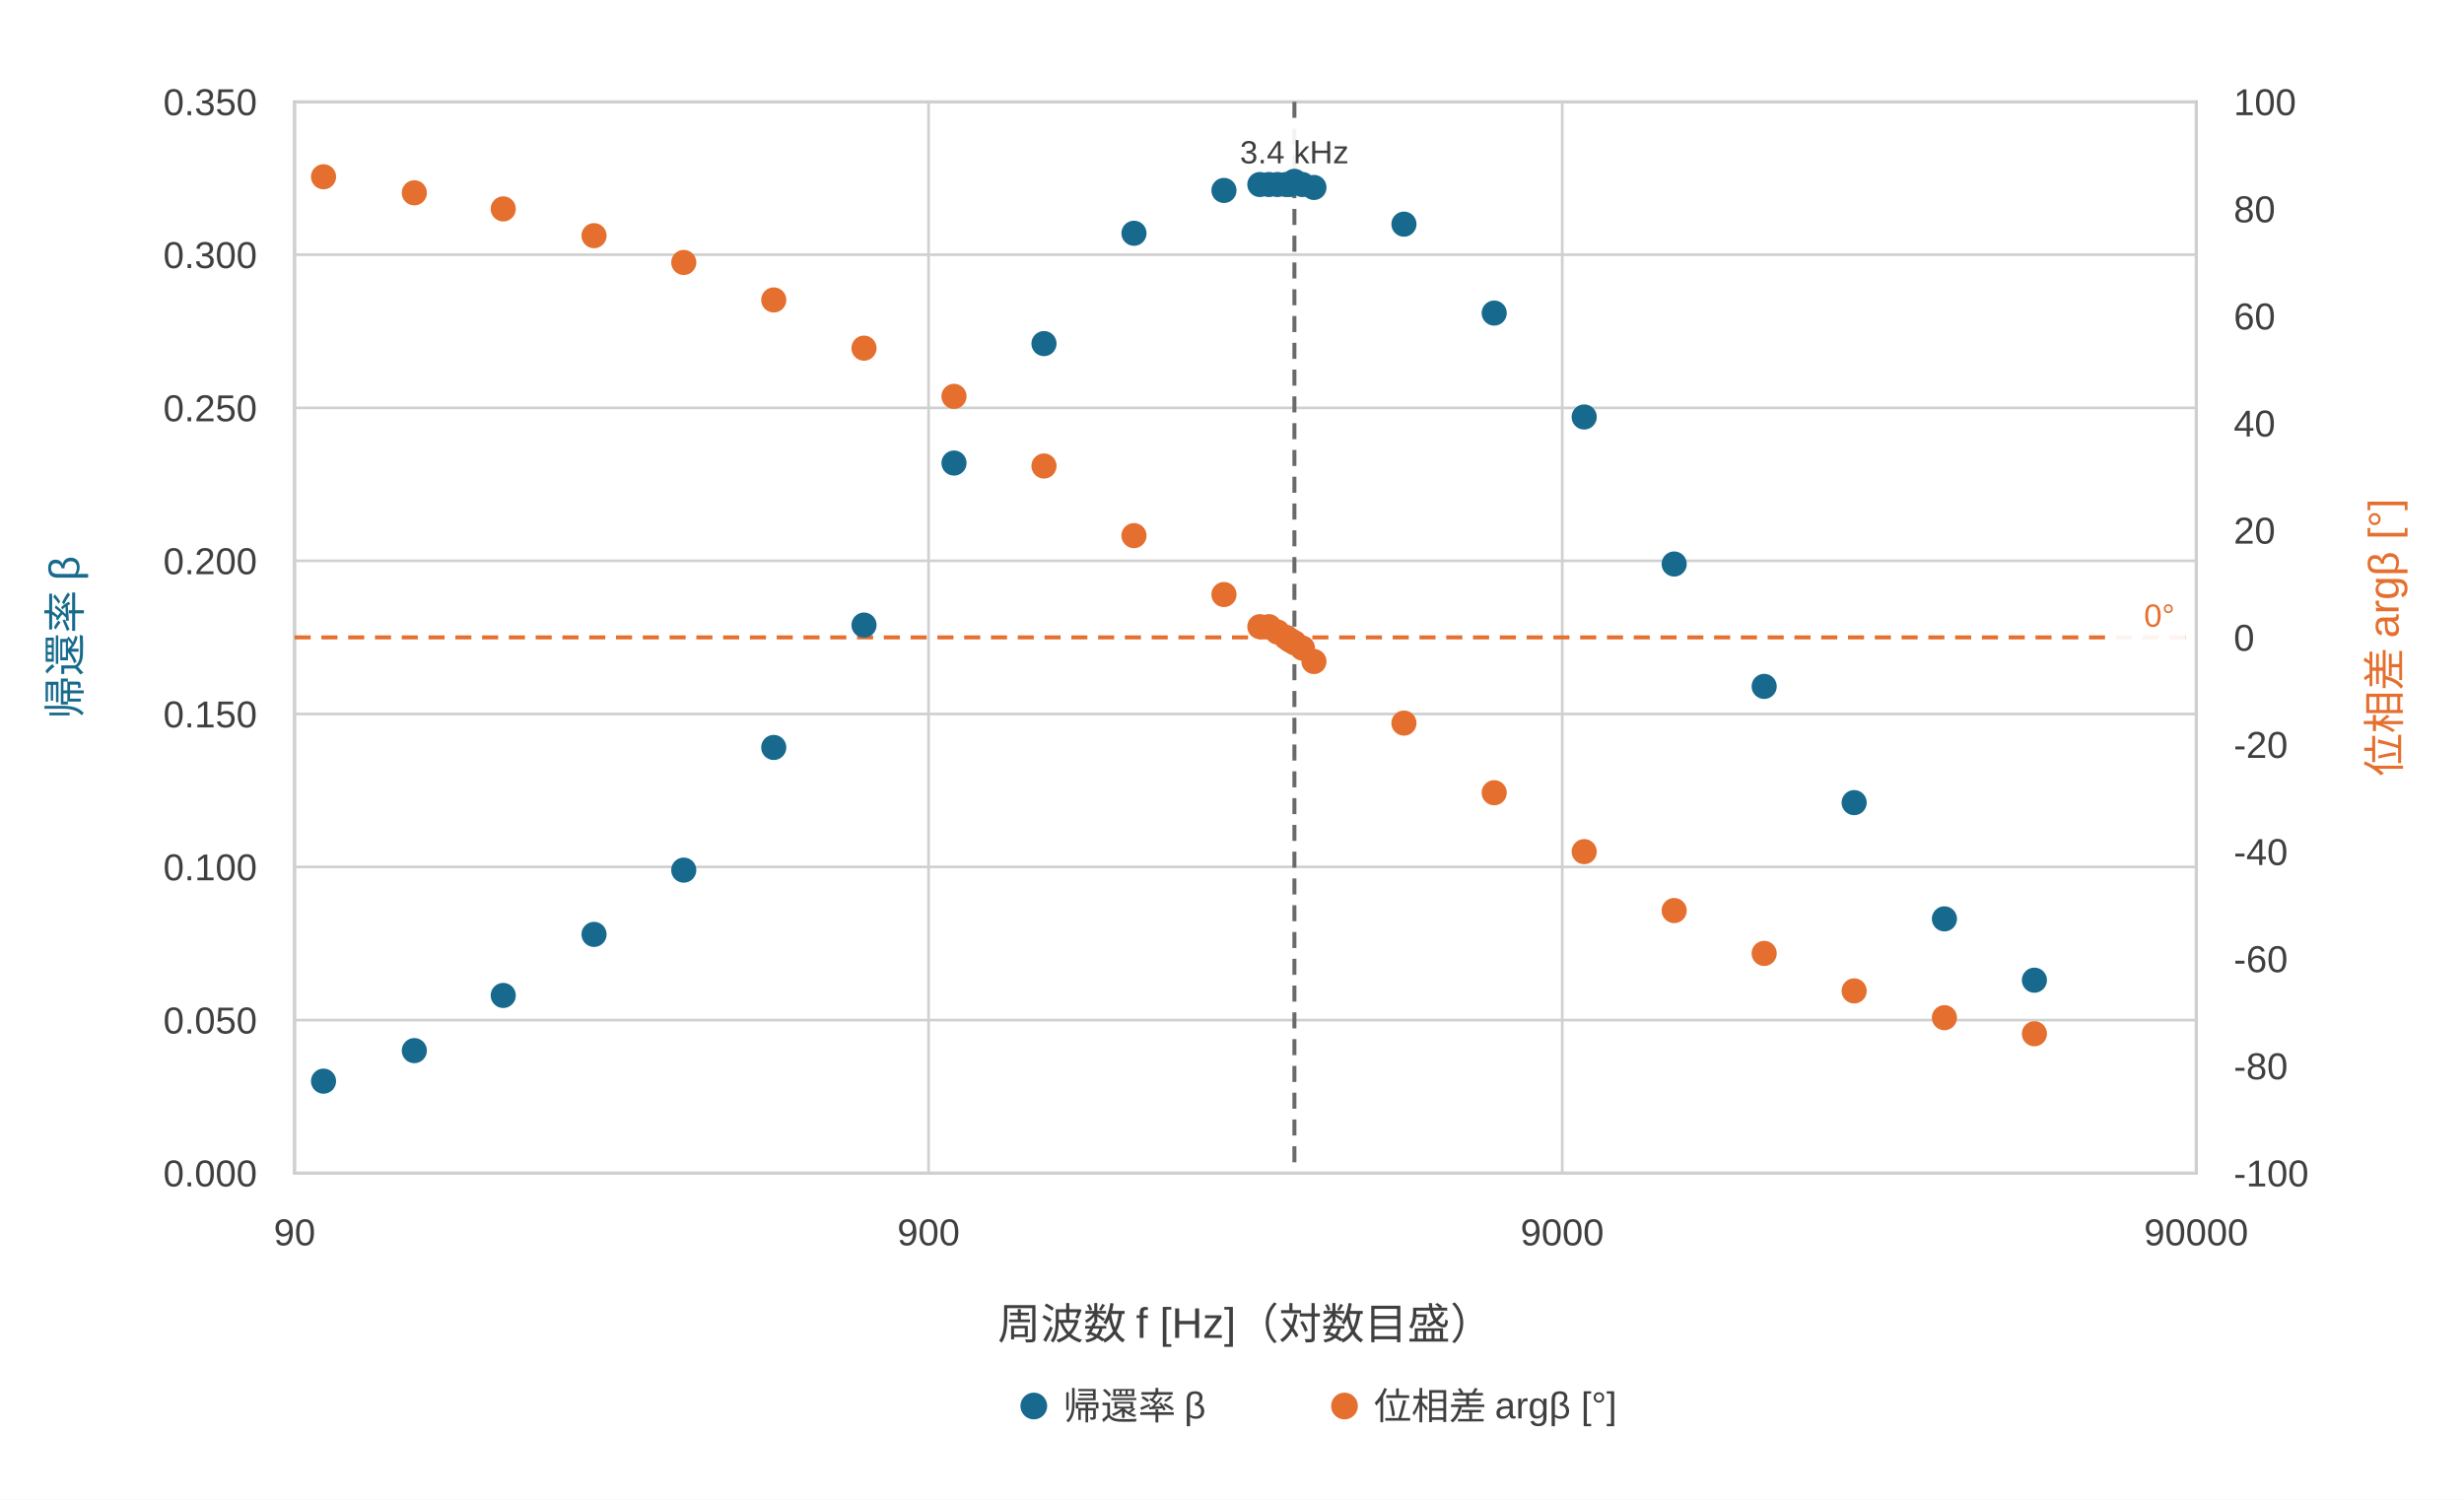
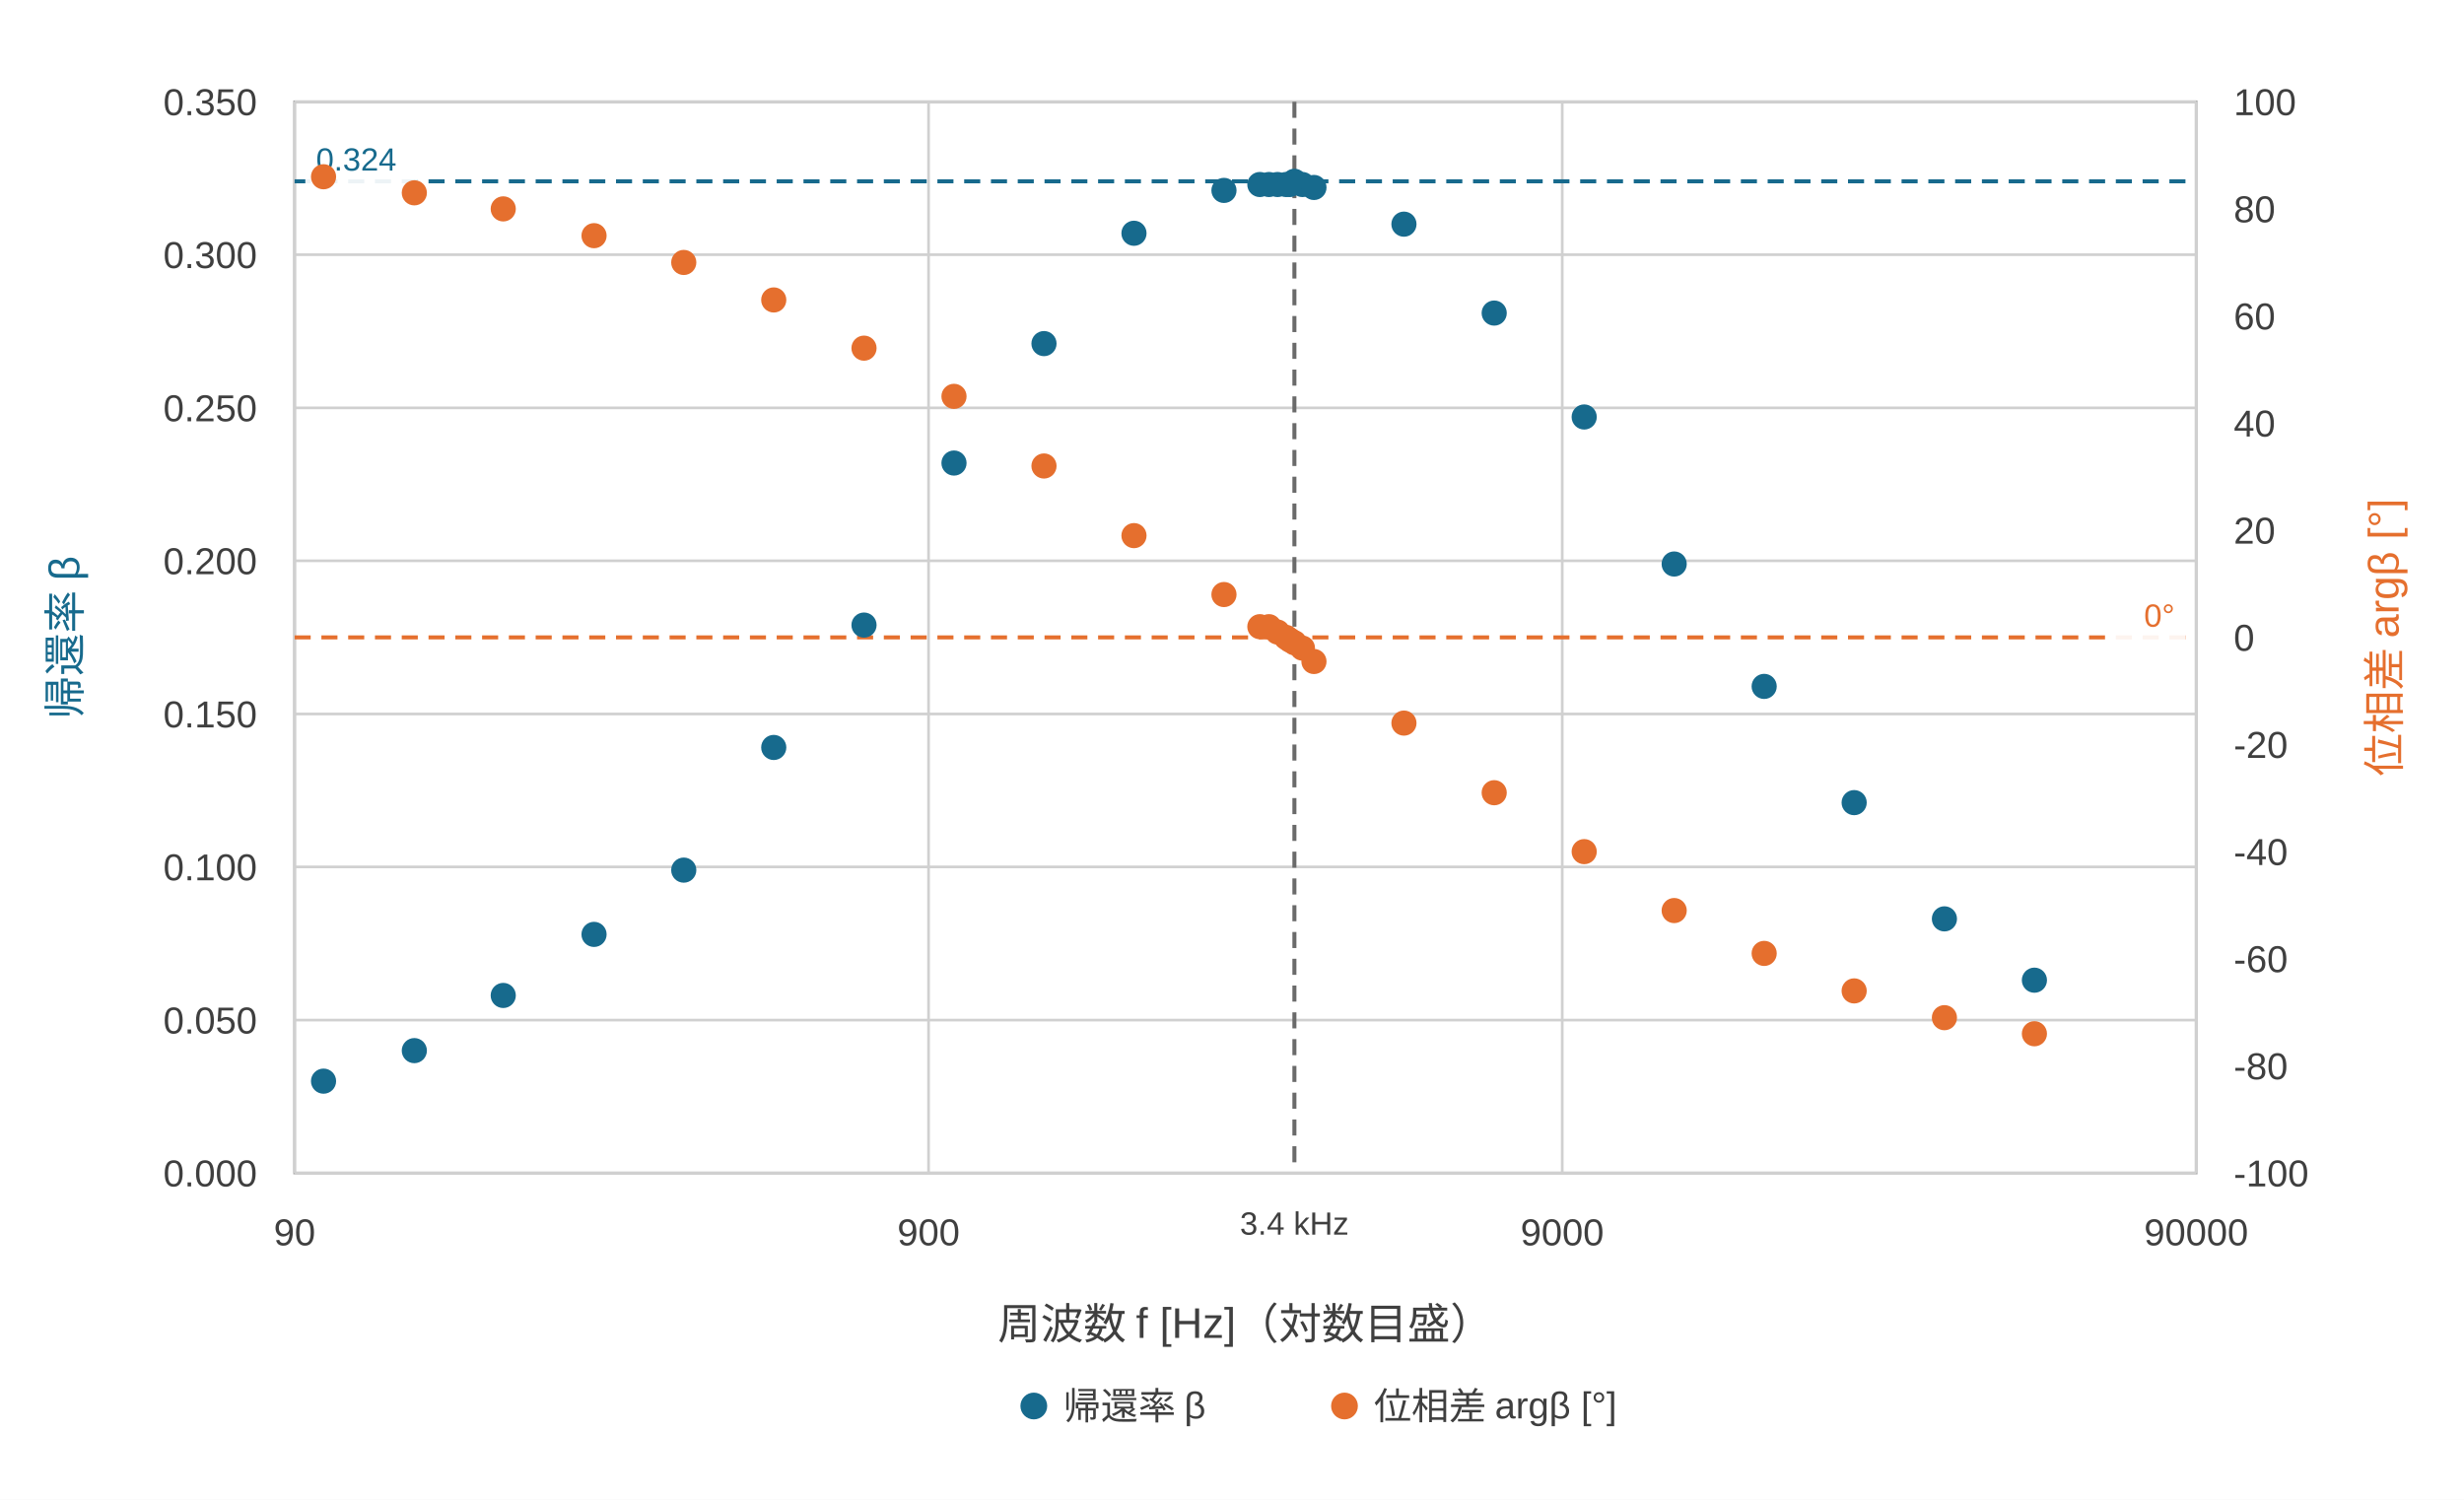
<svg xmlns="http://www.w3.org/2000/svg" width="920" height="560" viewBox="0 0 920 560">
  <rect width="100%" height="100%" fill="white" />
  <style>
  text { font-family: Arial, 'Hiragino Sans', sans-serif; fill: #3f3f3f; font-size: 14px; }
  .small { font-size: 12px; }
  .axis-title { font-size: 16px; }
  .beta { fill: #176a8d; }
  .phase { fill: #e56f2e; }
</style>
  <rect x="110" y="38" width="710" height="400" fill="none" stroke="#a8a8a8" stroke-width="1" />
  <line x1="110" y1="438.0" x2="820" y2="438.0" stroke="#d0d0d0" stroke-width="1" />
  <text class="" x="96.0" y="443.0" text-anchor="end">0.000</text>
  <line x1="110" y1="380.9" x2="820" y2="380.9" stroke="#d0d0d0" stroke-width="1" />
  <text class="" x="96.0" y="385.9" text-anchor="end">0.050</text>
  <line x1="110" y1="323.7" x2="820" y2="323.7" stroke="#d0d0d0" stroke-width="1" />
  <text class="" x="96.0" y="328.7" text-anchor="end">0.100</text>
  <line x1="110" y1="266.6" x2="820" y2="266.6" stroke="#d0d0d0" stroke-width="1" />
  <text class="" x="96.0" y="271.6" text-anchor="end">0.150</text>
  <line x1="110" y1="209.4" x2="820" y2="209.4" stroke="#d0d0d0" stroke-width="1" />
  <text class="" x="96.0" y="214.4" text-anchor="end">0.200</text>
  <line x1="110" y1="152.3" x2="820" y2="152.3" stroke="#d0d0d0" stroke-width="1" />
  <text class="" x="96.0" y="157.3" text-anchor="end">0.250</text>
  <line x1="110" y1="95.1" x2="820" y2="95.1" stroke="#d0d0d0" stroke-width="1" />
  <text class="" x="96.0" y="100.1" text-anchor="end">0.300</text>
  <line x1="110" y1="38.0" x2="820" y2="38.0" stroke="#d0d0d0" stroke-width="1" />
  <text class="" x="96.0" y="43.0" text-anchor="end">0.350</text>
  <text class="" x="834.0" y="443.0" text-anchor="start">-100</text>
  <text class="" x="834.0" y="403.0" text-anchor="start">-80</text>
  <text class="" x="834.0" y="363.0" text-anchor="start">-60</text>
  <text class="" x="834.0" y="323.0" text-anchor="start">-40</text>
  <text class="" x="834.0" y="283.0" text-anchor="start">-20</text>
  <text class="" x="834.0" y="243.0" text-anchor="start">0</text>
  <text class="" x="834.0" y="203.0" text-anchor="start">20</text>
  <text class="" x="834.0" y="163.0" text-anchor="start">40</text>
  <text class="" x="834.0" y="123.0" text-anchor="start">60</text>
  <text class="" x="834.0" y="83.0" text-anchor="start">80</text>
  <text class="" x="834.0" y="43.0" text-anchor="start">100</text>
  <line x1="110.0" y1="38" x2="110.0" y2="438" stroke="#d0d0d0" stroke-width="1" />
  <text class="" x="110.0" y="465.0" text-anchor="middle">90</text>
  <line x1="346.7" y1="38" x2="346.7" y2="438" stroke="#d0d0d0" stroke-width="1" />
  <text class="" x="346.7" y="465.0" text-anchor="middle">900</text>
  <line x1="583.3" y1="38" x2="583.3" y2="438" stroke="#d0d0d0" stroke-width="1" />
  <text class="" x="583.3" y="465.0" text-anchor="middle">9000</text>
  <line x1="820.0" y1="38" x2="820.0" y2="438" stroke="#d0d0d0" stroke-width="1" />
  <text class="" x="820.0" y="465.0" text-anchor="middle">90000</text>
  <line x1="110" y1="238.0" x2="820" y2="238.0" stroke="#e56f2e" stroke-width="1.5" stroke-dasharray="6 4" />
  <rect x="786" y="221.0" width="30" height="18" fill="white" opacity="0.92" />
  <text class="small phase" x="812" y="234.0" text-anchor="end">0°</text>
+   <line x1="110" y1="67.7" x2="820" y2="67.7" stroke="#176a8d" stroke-width="1.5" stroke-dasharray="6 4" />
+   <rect x="114" y="50.7" width="42" height="18" fill="white" opacity="0.92" />
+   <text class="small beta" x="118" y="63.7" text-anchor="start">0.324</text>
  <line x1="483.3" y1="38" x2="483.3" y2="438" stroke="#6a6a6a" stroke-width="1.5" stroke-dasharray="6 4" />
-   <rect x="454.3" y="46" width="58" height="20" fill="white" opacity="0.92" />
-   <text class="small" x="483.3" y="61.0" text-anchor="middle">3.4 kHz</text>
+   <rect x="454.3" y="446" width="58" height="20" fill="white" opacity="0.92" />
+   <text class="small" x="483.3" y="461.0" text-anchor="middle">3.4 kHz</text>
  <circle cx="120.8" cy="403.7" r="4.7" fill="#176a8d" />
  <circle cx="154.7" cy="392.3" r="4.7" fill="#176a8d" />
  <circle cx="187.9" cy="371.7" r="4.7" fill="#176a8d" />
  <circle cx="221.8" cy="348.9" r="4.7" fill="#176a8d" />
  <circle cx="255.3" cy="324.9" r="4.7" fill="#176a8d" />
  <circle cx="288.9" cy="279.1" r="4.7" fill="#176a8d" />
  <circle cx="322.6" cy="233.4" r="4.7" fill="#176a8d" />
  <circle cx="356.2" cy="172.9" r="4.7" fill="#176a8d" />
  <circle cx="389.8" cy="128.3" r="4.7" fill="#176a8d" />
  <circle cx="423.4" cy="87.1" r="4.7" fill="#176a8d" />
  <circle cx="457.0" cy="71.1" r="4.7" fill="#176a8d" />
  <circle cx="490.6" cy="70.0" r="4.7" fill="#176a8d" />
  <circle cx="524.2" cy="83.7" r="4.7" fill="#176a8d" />
  <circle cx="557.9" cy="116.9" r="4.7" fill="#176a8d" />
  <circle cx="591.5" cy="155.7" r="4.7" fill="#176a8d" />
  <circle cx="625.1" cy="210.6" r="4.7" fill="#176a8d" />
  <circle cx="658.7" cy="256.3" r="4.7" fill="#176a8d" />
  <circle cx="692.3" cy="299.7" r="4.7" fill="#176a8d" />
  <circle cx="726.0" cy="343.1" r="4.7" fill="#176a8d" />
  <circle cx="759.6" cy="366.0" r="4.7" fill="#176a8d" />
  <circle cx="470.4" cy="68.9" r="4.7" fill="#176a8d" />
  <circle cx="473.8" cy="68.9" r="4.7" fill="#176a8d" />
  <circle cx="477.0" cy="68.9" r="4.7" fill="#176a8d" />
  <circle cx="480.2" cy="68.9" r="4.7" fill="#176a8d" />
  <circle cx="483.3" cy="67.7" r="4.7" fill="#176a8d" />
  <circle cx="486.3" cy="68.9" r="4.7" fill="#176a8d" />
  <circle cx="481.6" cy="68.9" r="4.7" fill="#176a8d" />
  <circle cx="120.8" cy="66.0" r="4.7" fill="#e56f2e" />
  <circle cx="154.7" cy="72.0" r="4.7" fill="#e56f2e" />
  <circle cx="187.9" cy="78.0" r="4.7" fill="#e56f2e" />
  <circle cx="221.8" cy="88.0" r="4.7" fill="#e56f2e" />
  <circle cx="255.3" cy="98.0" r="4.7" fill="#e56f2e" />
  <circle cx="288.9" cy="112.0" r="4.7" fill="#e56f2e" />
  <circle cx="322.6" cy="130.0" r="4.7" fill="#e56f2e" />
  <circle cx="356.2" cy="148.0" r="4.7" fill="#e56f2e" />
  <circle cx="389.8" cy="174.0" r="4.7" fill="#e56f2e" />
  <circle cx="423.4" cy="200.0" r="4.7" fill="#e56f2e" />
  <circle cx="457.0" cy="222.0" r="4.7" fill="#e56f2e" />
  <circle cx="490.6" cy="247.0" r="4.7" fill="#e56f2e" />
  <circle cx="524.2" cy="270.0" r="4.7" fill="#e56f2e" />
  <circle cx="557.9" cy="296.0" r="4.7" fill="#e56f2e" />
  <circle cx="591.5" cy="318.0" r="4.7" fill="#e56f2e" />
  <circle cx="625.1" cy="340.0" r="4.7" fill="#e56f2e" />
  <circle cx="658.7" cy="356.0" r="4.7" fill="#e56f2e" />
  <circle cx="692.3" cy="370.0" r="4.7" fill="#e56f2e" />
  <circle cx="726.0" cy="380.0" r="4.7" fill="#e56f2e" />
  <circle cx="759.6" cy="386.0" r="4.7" fill="#e56f2e" />
  <circle cx="470.4" cy="234.0" r="4.7" fill="#e56f2e" />
  <circle cx="473.8" cy="234.0" r="4.7" fill="#e56f2e" />
  <circle cx="477.0" cy="236.0" r="4.7" fill="#e56f2e" />
  <circle cx="480.2" cy="238.0" r="4.7" fill="#e56f2e" />
  <circle cx="483.3" cy="240.0" r="4.7" fill="#e56f2e" />
  <circle cx="486.3" cy="242.0" r="4.7" fill="#e56f2e" />
  <circle cx="481.6" cy="239.0" r="4.7" fill="#e56f2e" />
  <text class="axis-title beta" x="30" y="238.0" text-anchor="middle" transform="rotate(-90 30 238.0)">帰還率 β</text>
  <text class="axis-title phase" x="896" y="238.0" text-anchor="middle" transform="rotate(-90 896 238.0)">位相差 argβ [°]</text>
  <text class="axis-title" x="465.0" y="500.0" text-anchor="middle">周波数 f [Hz]（対数目盛）</text>
  <circle cx="386.0" cy="525" r="5" fill="#176a8d" />
  <text class="" x="397.0" y="530.0" text-anchor="start">帰還率 β</text>
  <circle cx="502.0" cy="525" r="5" fill="#e56f2e" />
  <text class="" x="513.0" y="530.0" text-anchor="start">位相差 argβ [°]</text>
</svg>
